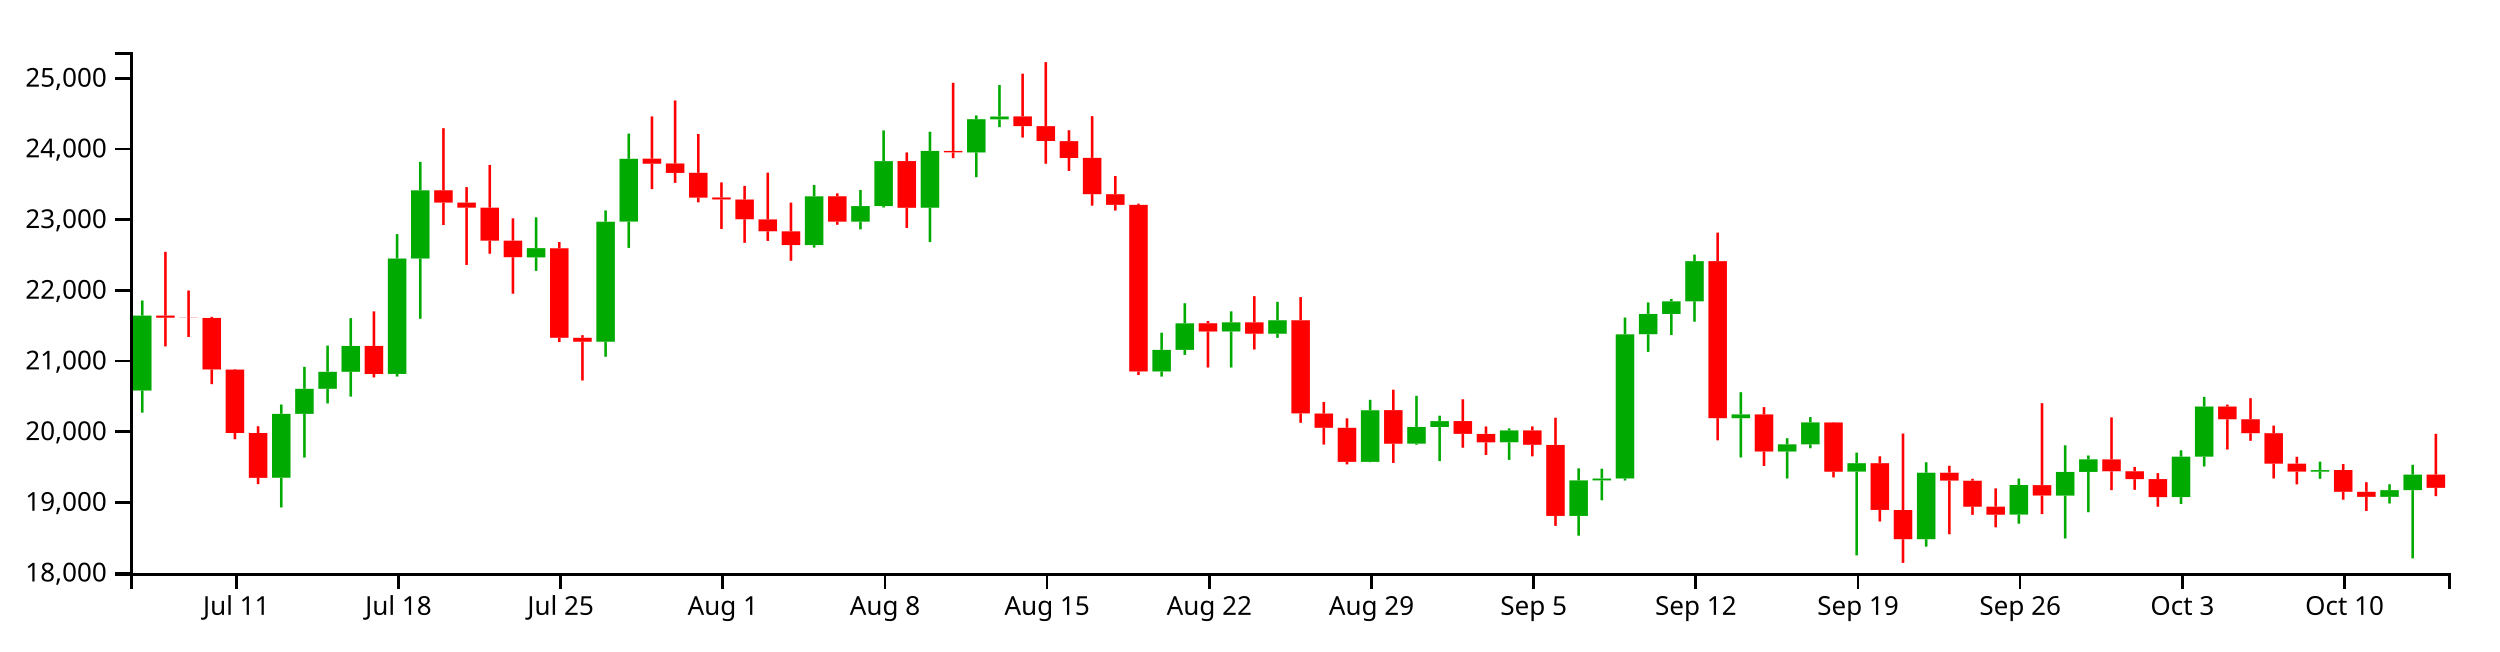
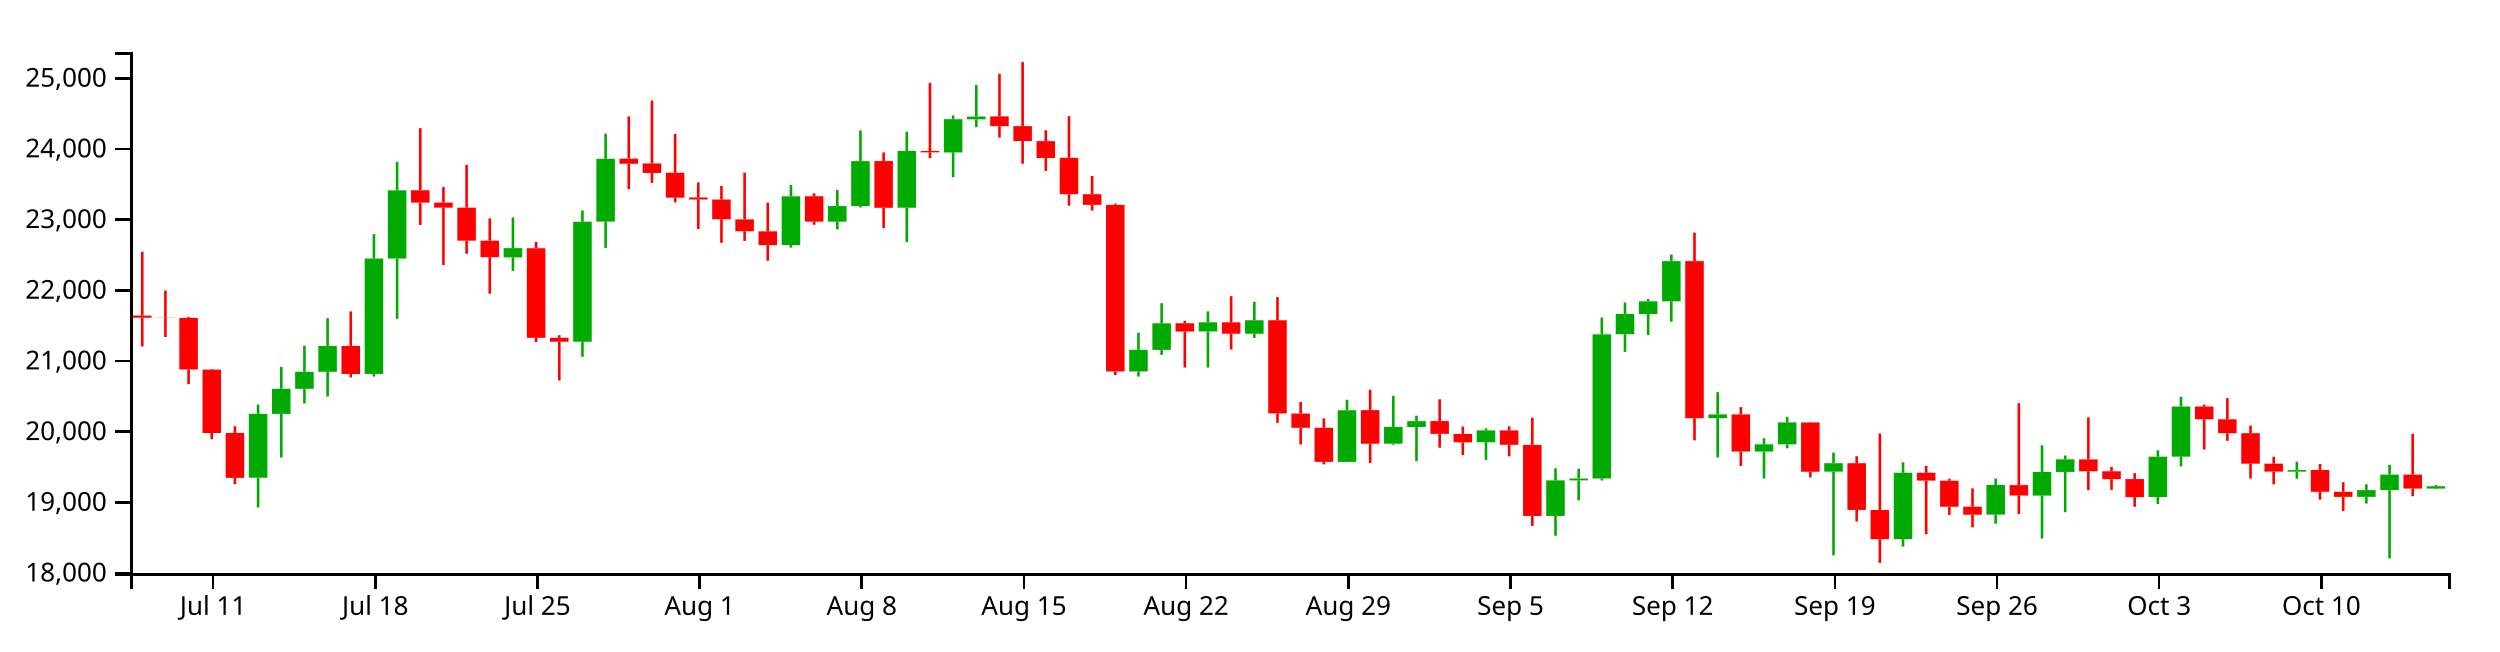
<svg xmlns="http://www.w3.org/2000/svg" version="1.1" width="960" height="250">
  <g transform="translate(50,20)">
    <style>.axis path,.axis line{fill:none;stroke:#000;shape-rendering:crispEdges;}path.candle{stroke:#000000;}path.candle.body{stroke-width:0;}path.candle.up{fill:#00AA00;stroke:#00AA00;}path.candle.down{fill:#FF0000;stroke:#FF0000;}</style>
    <g class="candlestick">
      <g class="data">
-         <path class="candle body up" d="M 1.068 129.968 l 7.117 0 L 8.185 101.185 l -7.117 0 L 1.068 129.968 M 54.446 163.44 l 7.117 0 L 61.563 138.915 l -7.117 0 L 54.446 163.44 M 63.343 138.915 l 7.117 0 L 70.46 129.308 l -7.117 0 L 63.343 138.915 M 72.239 129.308 l 7.117 0 L 79.356 122.761 l -7.117 0 L 72.239 129.308 M 81.136 122.761 l 7.117 0 L 88.253 112.839 l -7.117 0 L 81.136 122.761 M 98.928 123.588 l 7.117 0 L 106.046 79.266 l -7.117 0 L 98.928 123.588 M 107.825 79.266 l 7.117 0 L 114.942 53.1 l -7.117 0 L 107.825 79.266 M 152.307 78.831 l 7.117 0 L 159.424 75.273 l -7.117 0 L 152.307 78.831 M 178.996 111.236 l 7.117 0 L 186.114 65.156 l -7.117 0 L 178.996 111.236 M 187.893 65.105 l 7.117 0 L 195.01 40.986 l -7.117 0 L 187.893 65.105 M 259.064 74.113 l 7.117 0 L 266.182 55.385 l -7.117 0 L 259.064 74.113 M 276.857 65.108 l 7.117 0 L 283.974 59.132 l -7.117 0 L 276.857 65.108 M 285.754 59.132 l 7.117 0 L 292.871 41.88 l -7.117 0 L 285.754 59.132 M 303.547 59.758 l 7.117 0 L 310.664 37.971 l -7.117 0 L 303.547 59.758 M 321.339 38.539 l 7.117 0 L 328.457 25.767 l -7.117 0 L 321.339 38.539 M 330.236 25.821 l 7.117 0 L 337.353 24.744 l -7.117 0 L 330.236 25.821 M 392.511 122.643 l 7.117 0 L 399.628 114.347 l -7.117 0 L 392.511 122.643 M 401.407 114.347 l 7.117 0 L 408.525 104.154 l -7.117 0 L 401.407 114.347 M 419.2 107.271 l 7.117 0 L 426.317 103.787 l -7.117 0 L 419.2 107.271 M 436.993 108.159 l 7.117 0 L 444.11 102.975 l -7.117 0 L 436.993 108.159 M 472.579 157.351 l 7.117 0 L 479.696 137.535 l -7.117 0 L 472.579 157.351 M 490.372 150.365 l 7.117 0 L 497.489 143.932 l -7.117 0 L 490.372 150.365 M 499.268 143.975 l 7.117 0 L 506.385 141.722 l -7.117 0 L 499.268 143.975 M 525.958 149.837 l 7.117 0 L 533.075 145.282 l -7.117 0 L 525.958 149.837 M 552.647 178.115 l 7.117 0 L 559.764 164.483 l -7.117 0 L 552.647 178.115 M 561.543 164.483 l 7.117 0 L 568.661 163.752 l -7.117 0 L 561.543 164.483 M 570.44 163.732 l 7.117 0 L 577.557 108.374 l -7.117 0 L 570.44 163.732 M 579.336 108.333 l 7.117 0 L 586.453 100.551 l -7.117 0 L 579.336 108.333 M 588.233 100.582 l 7.117 0 L 595.35 95.706 l -7.117 0 L 588.233 100.582 M 597.129 95.706 l 7.117 0 L 604.246 80.266 l -7.117 0 L 597.129 95.706 M 614.922 140.578 l 7.117 0 L 622.039 139.137 l -7.117 0 L 614.922 140.578 M 632.715 153.381 l 7.117 0 L 639.832 150.629 l -7.117 0 L 632.715 153.381 M 641.611 150.629 l 7.117 0 L 648.729 142.206 l -7.117 0 L 641.611 150.629 M 659.404 161.101 l 7.117 0 L 666.521 157.856 l -7.117 0 L 659.404 161.101 M 686.094 187.051 l 7.117 0 L 693.211 161.531 l -7.117 0 L 686.094 187.051 M 721.679 177.612 l 7.117 0 L 728.796 166.248 l -7.117 0 L 721.679 177.612 M 739.472 170.312 l 7.117 0 L 746.589 161.227 l -7.117 0 L 739.472 170.312 M 748.369 161.227 l 7.117 0 L 755.486 156.377 l -7.117 0 L 748.369 161.227 M 783.954 170.864 l 7.117 0 L 791.072 155.357 l -7.117 0 L 783.954 170.864 M 792.851 155.357 l 7.117 0 L 799.968 136.121 l -7.117 0 L 792.851 155.357 M 837.333 161.126 l 7.117 0 L 844.45 160.516 l -7.117 0 L 837.333 161.126 M 864.022 170.803 l 7.117 0 L 871.14 168.21 l -7.117 0 L 864.022 170.803 M 872.919 168.222 l 7.117 0 L 880.036 162.25 l -7.117 0 L 872.919 168.222" />
-         <path class="candle body down" d="M 9.964 101.185 l 7.117 0 L 17.081 102.006 l -7.117 0 L 9.964 101.185 M 18.86 102.006 l 7.117 0 L 25.978 102.085 l -7.117 0 L 18.86 102.006 M 27.757 102.076 l 7.117 0 L 34.874 121.881 l -7.117 0 L 27.757 102.076 M 36.653 121.918 l 7.117 0 L 43.77 146.278 l -7.117 0 L 36.653 121.918 M 45.55 146.278 l 7.117 0 L 52.667 163.509 l -7.117 0 L 45.55 146.278 M 90.032 112.839 l 7.117 0 L 97.149 123.627 l -7.117 0 L 90.032 112.839 M 116.721 53.05 l 7.117 0 L 123.838 57.804 l -7.117 0 L 116.721 53.05 M 125.618 57.804 l 7.117 0 L 132.735 59.734 l -7.117 0 L 125.618 57.804 M 134.514 59.734 l 7.117 0 L 141.631 72.419 l -7.117 0 L 134.514 59.734 M 143.411 72.419 l 7.117 0 L 150.528 78.764 l -7.117 0 L 143.411 72.419 M 161.204 75.342 l 7.117 0 L 168.321 109.71 l -7.117 0 L 161.204 75.342 M 170.1 109.71 l 7.117 0 L 177.217 111.236 l -7.117 0 L 170.1 109.71 M 196.789 40.924 l 7.117 0 L 203.906 42.864 l -7.117 0 L 196.789 40.924 M 205.686 42.768 l 7.117 0 L 212.803 46.399 l -7.117 0 L 205.686 42.768 M 214.582 46.368 l 7.117 0 L 221.699 55.904 l -7.117 0 L 214.582 46.368 M 223.479 55.821 l 7.117 0 L 230.596 56.591 l -7.117 0 L 223.479 55.821 M 232.375 56.621 l 7.117 0 L 239.492 64.196 l -7.117 0 L 232.375 56.621 M 241.271 64.247 l 7.117 0 L 248.389 68.795 l -7.117 0 L 241.271 64.247 M 250.168 68.834 l 7.117 0 L 257.285 74.098 l -7.117 0 L 250.168 68.834 M 267.961 55.354 l 7.117 0 L 275.078 65.108 l -7.117 0 L 267.961 55.354 M 294.65 41.854 l 7.117 0 L 301.767 59.795 l -7.117 0 L 294.65 41.854 M 312.443 37.971 l 7.117 0 L 319.56 38.504 l -7.117 0 L 312.443 37.971 M 339.132 24.698 l 7.117 0 L 346.25 28.439 l -7.117 0 L 339.132 24.698 M 348.029 28.438 l 7.117 0 L 355.146 34.15 l -7.117 0 L 348.029 28.438 M 356.925 34.198 l 7.117 0 L 364.042 40.666 l -7.117 0 L 356.925 34.198 M 365.822 40.628 l 7.117 0 L 372.939 54.565 l -7.117 0 L 365.822 40.628 M 374.718 54.565 l 7.117 0 L 381.835 58.676 l -7.117 0 L 374.718 54.565 M 383.615 58.669 l 7.117 0 L 390.732 122.643 l -7.117 0 L 383.615 58.669 M 410.304 104.124 l 7.117 0 L 417.421 107.296 l -7.117 0 L 410.304 104.124 M 428.097 103.787 l 7.117 0 L 435.214 108.158 l -7.117 0 L 428.097 103.787 M 445.89 102.975 l 7.117 0 L 453.007 138.747 l -7.117 0 L 445.89 102.975 M 454.786 138.799 l 7.117 0 L 461.903 144.269 l -7.117 0 L 454.786 138.799 M 463.683 144.269 l 7.117 0 L 470.8 157.351 l -7.117 0 L 463.683 144.269 M 481.475 137.495 l 7.117 0 L 488.593 150.402 l -7.117 0 L 481.475 137.495 M 508.165 141.69 l 7.117 0 L 515.282 146.596 l -7.117 0 L 508.165 141.69 M 517.061 146.62 l 7.117 0 L 524.178 149.852 l -7.117 0 L 517.061 146.62 M 534.854 145.282 l 7.117 0 L 541.971 150.804 l -7.117 0 L 534.854 145.282 M 543.75 150.845 l 7.117 0 L 550.868 178.115 l -7.117 0 L 543.75 150.845 M 606.026 80.274 l 7.117 0 L 613.143 140.579 l -7.117 0 L 606.026 80.274 M 623.818 139.124 l 7.117 0 L 630.936 153.381 l -7.117 0 L 623.818 139.124 M 650.508 142.233 l 7.117 0 L 657.625 161.136 l -7.117 0 L 650.508 142.233 M 668.301 157.856 l 7.117 0 L 675.418 175.824 l -7.117 0 L 668.301 157.856 M 677.197 175.843 l 7.117 0 L 684.314 187.051 l -7.117 0 L 677.197 175.843 M 694.99 161.531 l 7.117 0 L 702.107 164.563 l -7.117 0 L 694.99 161.531 M 703.886 164.599 l 7.117 0 L 711.004 174.589 l -7.117 0 L 703.886 164.599 M 712.783 174.549 l 7.117 0 L 719.9 177.66 l -7.117 0 L 712.783 174.549 M 730.576 166.279 l 7.117 0 L 737.693 170.284 l -7.117 0 L 730.576 166.279 M 757.265 156.403 l 7.117 0 L 764.382 160.961 l -7.117 0 L 757.265 156.403 M 766.162 160.961 l 7.117 0 L 773.279 163.992 l -7.117 0 L 766.162 160.961 M 775.058 163.957 l 7.117 0 L 782.175 170.89 l -7.117 0 L 775.058 163.957 M 801.747 136.121 l 7.117 0 L 808.864 140.994 l -7.117 0 L 801.747 136.121 M 810.644 140.994 l 7.117 0 L 817.761 146.357 l -7.117 0 L 810.644 140.994 M 819.54 146.357 l 7.117 0 L 826.657 158.044 l -7.117 0 L 819.54 146.357 M 828.437 158.044 l 7.117 0 L 835.554 161.087 l -7.117 0 L 828.437 158.044 M 846.23 160.49 l 7.117 0 L 853.347 168.852 l -7.117 0 L 846.23 160.49 M 855.126 168.852 l 7.117 0 L 862.243 170.803 l -7.117 0 L 855.126 168.852 M 881.815 162.238 l 7.117 0 L 888.932 167.34 l -7.117 0 L 881.815 162.238" />
+         <path class="candle body up" d="M 45.55 163.44 l 7.117 0 L 52.667 138.915 l -7.117 0 L 45.55 163.44 M 54.446 138.915 l 7.117 0 L 61.563 129.308 l -7.117 0 L 54.446 138.915 M 63.343 129.308 l 7.117 0 L 70.46 122.761 l -7.117 0 L 63.343 129.308 M 72.239 122.761 l 7.117 0 L 79.356 112.839 l -7.117 0 L 72.239 122.761 M 90.032 123.588 l 7.117 0 L 97.149 79.266 l -7.117 0 L 90.032 123.588 M 98.928 79.266 l 7.117 0 L 106.046 53.1 l -7.117 0 L 98.928 79.266 M 143.411 78.831 l 7.117 0 L 150.528 75.273 l -7.117 0 L 143.411 78.831 M 170.1 111.236 l 7.117 0 L 177.217 65.156 l -7.117 0 L 170.1 111.236 M 178.996 65.105 l 7.117 0 L 186.114 40.986 l -7.117 0 L 178.996 65.105 M 250.168 74.113 l 7.117 0 L 257.285 55.385 l -7.117 0 L 250.168 74.113 M 267.961 65.108 l 7.117 0 L 275.078 59.132 l -7.117 0 L 267.961 65.108 M 276.857 59.132 l 7.117 0 L 283.974 41.88 l -7.117 0 L 276.857 59.132 M 294.65 59.758 l 7.117 0 L 301.767 37.971 l -7.117 0 L 294.65 59.758 M 312.443 38.539 l 7.117 0 L 319.56 25.767 l -7.117 0 L 312.443 38.539 M 321.339 25.821 l 7.117 0 L 328.457 24.744 l -7.117 0 L 321.339 25.821 M 383.615 122.643 l 7.117 0 L 390.732 114.347 l -7.117 0 L 383.615 122.643 M 392.511 114.347 l 7.117 0 L 399.628 104.154 l -7.117 0 L 392.511 114.347 M 410.304 107.271 l 7.117 0 L 417.421 103.787 l -7.117 0 L 410.304 107.271 M 428.097 108.159 l 7.117 0 L 435.214 102.975 l -7.117 0 L 428.097 108.159 M 463.683 157.351 l 7.117 0 L 470.8 137.535 l -7.117 0 L 463.683 157.351 M 481.475 150.365 l 7.117 0 L 488.593 143.932 l -7.117 0 L 481.475 150.365 M 490.372 143.975 l 7.117 0 L 497.489 141.722 l -7.117 0 L 490.372 143.975 M 517.061 149.837 l 7.117 0 L 524.178 145.282 l -7.117 0 L 517.061 149.837 M 543.75 178.115 l 7.117 0 L 550.868 164.483 l -7.117 0 L 543.75 178.115 M 552.647 164.483 l 7.117 0 L 559.764 163.752 l -7.117 0 L 552.647 164.483 M 561.543 163.732 l 7.117 0 L 568.661 108.374 l -7.117 0 L 561.543 163.732 M 570.44 108.333 l 7.117 0 L 577.557 100.551 l -7.117 0 L 570.44 108.333 M 579.336 100.582 l 7.117 0 L 586.453 95.706 l -7.117 0 L 579.336 100.582 M 588.233 95.706 l 7.117 0 L 595.35 80.266 l -7.117 0 L 588.233 95.706 M 606.026 140.578 l 7.117 0 L 613.143 139.137 l -7.117 0 L 606.026 140.578 M 623.818 153.381 l 7.117 0 L 630.936 150.629 l -7.117 0 L 623.818 153.381 M 632.715 150.629 l 7.117 0 L 639.832 142.206 l -7.117 0 L 632.715 150.629 M 650.508 161.101 l 7.117 0 L 657.625 157.856 l -7.117 0 L 650.508 161.101 M 677.197 187.051 l 7.117 0 L 684.314 161.531 l -7.117 0 L 677.197 187.051 M 712.783 177.612 l 7.117 0 L 719.9 166.248 l -7.117 0 L 712.783 177.612 M 730.576 170.312 l 7.117 0 L 737.693 161.227 l -7.117 0 L 730.576 170.312 M 739.472 161.227 l 7.117 0 L 746.589 156.377 l -7.117 0 L 739.472 161.227 M 775.058 170.864 l 7.117 0 L 782.175 155.357 l -7.117 0 L 775.058 170.864 M 783.954 155.357 l 7.117 0 L 791.072 136.121 l -7.117 0 L 783.954 155.357 M 828.437 161.126 l 7.117 0 L 835.554 160.516 l -7.117 0 L 828.437 161.126 M 855.126 170.803 l 7.117 0 L 862.243 168.21 l -7.117 0 L 855.126 170.803 M 864.022 168.222 l 7.117 0 L 871.14 162.25 l -7.117 0 L 864.022 168.222 M 881.815 167.629 l 7.117 0 L 888.932 166.726 l -7.117 0 L 881.815 167.629" />
+         <path class="candle body down" d="M 1.068 101.185 l 7.117 0 L 8.185 102.006 l -7.117 0 L 1.068 101.185 M 9.964 102.006 l 7.117 0 L 17.081 102.085 l -7.117 0 L 9.964 102.006 M 18.86 102.076 l 7.117 0 L 25.978 121.881 l -7.117 0 L 18.86 102.076 M 27.757 121.918 l 7.117 0 L 34.874 146.278 l -7.117 0 L 27.757 121.918 M 36.653 146.278 l 7.117 0 L 43.77 163.509 l -7.117 0 L 36.653 146.278 M 81.136 112.839 l 7.117 0 L 88.253 123.627 l -7.117 0 L 81.136 112.839 M 107.825 53.05 l 7.117 0 L 114.942 57.804 l -7.117 0 L 107.825 53.05 M 116.721 57.804 l 7.117 0 L 123.838 59.734 l -7.117 0 L 116.721 57.804 M 125.618 59.734 l 7.117 0 L 132.735 72.419 l -7.117 0 L 125.618 59.734 M 134.514 72.419 l 7.117 0 L 141.631 78.764 l -7.117 0 L 134.514 72.419 M 152.307 75.342 l 7.117 0 L 159.424 109.71 l -7.117 0 L 152.307 75.342 M 161.204 109.71 l 7.117 0 L 168.321 111.236 l -7.117 0 L 161.204 109.71 M 187.893 40.924 l 7.117 0 L 195.01 42.864 l -7.117 0 L 187.893 40.924 M 196.789 42.768 l 7.117 0 L 203.906 46.399 l -7.117 0 L 196.789 42.768 M 205.686 46.368 l 7.117 0 L 212.803 55.904 l -7.117 0 L 205.686 46.368 M 214.582 55.821 l 7.117 0 L 221.699 56.591 l -7.117 0 L 214.582 55.821 M 223.479 56.621 l 7.117 0 L 230.596 64.196 l -7.117 0 L 223.479 56.621 M 232.375 64.247 l 7.117 0 L 239.492 68.795 l -7.117 0 L 232.375 64.247 M 241.271 68.834 l 7.117 0 L 248.389 74.098 l -7.117 0 L 241.271 68.834 M 259.064 55.354 l 7.117 0 L 266.182 65.108 l -7.117 0 L 259.064 55.354 M 285.754 41.854 l 7.117 0 L 292.871 59.795 l -7.117 0 L 285.754 41.854 M 303.547 37.971 l 7.117 0 L 310.664 38.504 l -7.117 0 L 303.547 37.971 M 330.236 24.698 l 7.117 0 L 337.353 28.439 l -7.117 0 L 330.236 24.698 M 339.132 28.438 l 7.117 0 L 346.25 34.15 l -7.117 0 L 339.132 28.438 M 348.029 34.198 l 7.117 0 L 355.146 40.666 l -7.117 0 L 348.029 34.198 M 356.925 40.628 l 7.117 0 L 364.042 54.565 l -7.117 0 L 356.925 40.628 M 365.822 54.565 l 7.117 0 L 372.939 58.676 l -7.117 0 L 365.822 54.565 M 374.718 58.669 l 7.117 0 L 381.835 122.643 l -7.117 0 L 374.718 58.669 M 401.407 104.124 l 7.117 0 L 408.525 107.296 l -7.117 0 L 401.407 104.124 M 419.2 103.787 l 7.117 0 L 426.317 108.158 l -7.117 0 L 419.2 103.787 M 436.993 102.975 l 7.117 0 L 444.11 138.747 l -7.117 0 L 436.993 102.975 M 445.89 138.799 l 7.117 0 L 453.007 144.269 l -7.117 0 L 445.89 138.799 M 454.786 144.269 l 7.117 0 L 461.903 157.351 l -7.117 0 L 454.786 144.269 M 472.579 137.495 l 7.117 0 L 479.696 150.402 l -7.117 0 L 472.579 137.495 M 499.268 141.69 l 7.117 0 L 506.385 146.596 l -7.117 0 L 499.268 141.69 M 508.165 146.62 l 7.117 0 L 515.282 149.852 l -7.117 0 L 508.165 146.62 M 525.958 145.282 l 7.117 0 L 533.075 150.804 l -7.117 0 L 525.958 145.282 M 534.854 150.845 l 7.117 0 L 541.971 178.115 l -7.117 0 L 534.854 150.845 M 597.129 80.274 l 7.117 0 L 604.246 140.579 l -7.117 0 L 597.129 80.274 M 614.922 139.124 l 7.117 0 L 622.039 153.381 l -7.117 0 L 614.922 139.124 M 641.611 142.233 l 7.117 0 L 648.729 161.136 l -7.117 0 L 641.611 142.233 M 659.404 157.856 l 7.117 0 L 666.521 175.824 l -7.117 0 L 659.404 157.856 M 668.301 175.843 l 7.117 0 L 675.418 187.051 l -7.117 0 L 668.301 175.843 M 686.094 161.531 l 7.117 0 L 693.211 164.563 l -7.117 0 L 686.094 161.531 M 694.99 164.599 l 7.117 0 L 702.107 174.589 l -7.117 0 L 694.99 164.599 M 703.886 174.549 l 7.117 0 L 711.004 177.66 l -7.117 0 L 703.886 174.549 M 721.679 166.279 l 7.117 0 L 728.796 170.284 l -7.117 0 L 721.679 166.279 M 748.369 156.403 l 7.117 0 L 755.486 160.961 l -7.117 0 L 748.369 156.403 M 757.265 160.961 l 7.117 0 L 764.382 163.992 l -7.117 0 L 757.265 160.961 M 766.162 163.957 l 7.117 0 L 773.279 170.89 l -7.117 0 L 766.162 163.957 M 792.851 136.121 l 7.117 0 L 799.968 140.994 l -7.117 0 L 792.851 136.121 M 801.747 140.994 l 7.117 0 L 808.864 146.357 l -7.117 0 L 801.747 140.994 M 810.644 146.357 l 7.117 0 L 817.761 158.044 l -7.117 0 L 810.644 146.357 M 819.54 158.044 l 7.117 0 L 826.657 161.087 l -7.117 0 L 819.54 158.044 M 837.333 160.49 l 7.117 0 L 844.45 168.852 l -7.117 0 L 837.333 160.49 M 846.23 168.852 l 7.117 0 L 853.347 170.803 l -7.117 0 L 846.23 168.852 M 872.919 162.238 l 7.117 0 L 880.036 167.629 l -7.117 0 L 872.919 162.238" />
        <path class="candle body equal" />
-         <path class="candle wick up" d="M 4.626 95.401 L 4.626 101.185 M 4.626 129.968 L 4.626 138.459 M 58.005 135.339 L 58.005 138.915 M 58.005 163.44 L 58.005 174.849 M 66.901 120.862 L 66.901 129.308 M 66.901 138.915 L 66.901 155.71 M 75.798 112.72 L 75.798 122.761 M 75.798 129.308 L 75.798 134.914 M 84.694 102.163 L 84.694 112.839 M 84.694 122.761 L 84.694 132.3 M 102.487 69.9 L 102.487 79.266 M 102.487 123.588 L 102.487 124.596 M 111.383 42.152 L 111.383 53.1 M 111.383 79.266 L 111.383 102.419 M 155.866 63.468 L 155.866 75.273 M 155.866 78.831 L 155.866 84.027 M 182.555 60.808 L 182.555 65.156 M 182.555 111.236 L 182.555 116.994 M 191.451 31.303 L 191.451 40.986 M 191.451 65.105 L 191.451 75.207 M 262.623 51.031 L 262.623 55.385 M 262.623 74.113 L 262.623 75.076 M 280.416 52.954 L 280.416 59.132 M 280.416 65.108 L 280.416 68.082 M 289.312 30.074 L 289.312 41.88 M 289.312 59.132 L 289.312 59.678 M 307.105 30.589 L 307.105 37.971 M 307.105 59.758 L 307.105 72.966 M 324.898 24.333 L 324.898 25.767 M 324.898 38.539 L 324.898 48.041 M 333.794 12.622 L 333.794 24.744 M 333.794 25.821 L 333.794 28.819 M 396.07 107.757 L 396.07 114.347 M 396.07 122.643 L 396.07 124.611 M 404.966 96.435 L 404.966 104.154 M 404.966 114.347 L 404.966 116.272 M 422.759 99.56 L 422.759 103.787 M 422.759 107.271 L 422.759 121.13 M 440.552 95.895 L 440.552 102.975 M 440.552 108.159 L 440.552 109.73 M 476.138 133.521 L 476.138 137.535 M 476.138 157.351 L 476.138 157.482 M 493.93 131.99 L 493.93 143.932 M 493.93 150.365 L 493.93 150.774 M 502.827 139.634 L 502.827 141.722 M 502.827 143.975 L 502.827 157.079 M 529.516 144.497 L 529.516 145.282 M 529.516 149.837 L 529.516 156.605 M 556.206 159.836 L 556.206 164.483 M 556.206 178.115 L 556.206 185.71 M 565.102 159.994 L 565.102 163.752 M 565.102 164.483 L 565.102 172.106 M 573.998 101.939 L 573.998 108.374 M 573.998 163.732 L 573.998 164.513 M 582.895 96.142 L 582.895 100.551 M 582.895 108.333 L 582.895 115.132 M 591.791 94.806 L 591.791 95.706 M 591.791 100.582 L 591.791 108.649 M 600.688 77.762 L 600.688 80.266 M 600.688 95.706 L 600.688 103.532 M 618.481 130.593 L 618.481 139.137 M 618.481 140.578 L 618.481 155.668 M 636.273 148.275 L 636.273 150.629 M 636.273 153.381 L 636.273 163.746 M 645.17 140.16 L 645.17 142.206 M 645.17 150.629 L 645.17 152.127 M 662.963 153.807 L 662.963 157.856 M 662.963 161.101 L 662.963 193.261 M 689.652 157.499 L 689.652 161.531 M 689.652 187.051 L 689.652 189.9 M 725.238 163.774 L 725.238 166.248 M 725.238 177.612 L 725.238 181.097 M 743.031 150.99 L 743.031 161.227 M 743.031 170.312 L 743.031 186.782 M 751.927 154.911 L 751.927 156.377 M 751.927 161.227 L 751.927 176.692 M 787.513 152.914 L 787.513 155.357 M 787.513 170.864 L 787.513 173.526 M 796.409 132.398 L 796.409 136.121 M 796.409 155.357 L 796.409 159.116 M 840.892 157.286 L 840.892 160.516 M 840.892 161.126 L 840.892 163.854 M 867.581 165.963 L 867.581 168.21 M 867.581 170.803 L 867.581 173.358 M 876.477 158.486 L 876.477 162.25 M 876.477 168.222 L 876.477 194.416" style="stroke-width: 1px;" />
-         <path class="candle wick down" d="M 13.523 76.693 L 13.523 101.185 M 13.523 102.006 L 13.523 113.011 M 22.419 91.549 L 22.419 102.006 M 22.419 102.085 L 22.419 109.405 M 31.315 101.656 L 31.315 102.076 M 31.315 121.881 L 31.315 127.512 M 40.212 121.718 L 40.212 121.918 M 40.212 146.278 L 40.212 148.676 M 49.108 143.677 L 49.108 146.278 M 49.108 163.509 L 49.108 165.918 M 93.591 99.569 L 93.591 112.839 M 93.591 123.627 L 93.591 124.933 M 120.28 29.212 L 120.28 53.05 M 120.28 57.804 L 120.28 66.411 M 129.176 51.847 L 129.176 57.804 M 129.176 59.734 L 129.176 81.739 M 138.073 43.333 L 138.073 59.734 M 138.073 72.419 L 138.073 77.436 M 146.969 63.844 L 146.969 72.419 M 146.969 78.764 L 146.969 92.782 M 164.762 72.93 L 164.762 75.342 M 164.762 109.71 L 164.762 111.363 M 173.659 108.708 L 173.659 109.71 M 173.659 111.236 L 173.659 126.114 M 200.348 24.709 L 200.348 40.924 M 200.348 42.864 L 200.348 52.628 M 209.244 18.593 L 209.244 42.768 M 209.244 46.399 L 209.244 50.233 M 218.141 31.436 L 218.141 46.368 M 218.141 55.904 L 218.141 57.695 M 227.037 50.031 L 227.037 55.821 M 227.037 56.591 L 227.037 67.936 M 235.934 51.383 L 235.934 56.621 M 235.934 64.196 L 235.934 73.246 M 244.83 46.286 L 244.83 64.247 M 244.83 68.795 L 244.83 72.517 M 253.727 57.804 L 253.727 68.834 M 253.727 74.098 L 253.727 80.15 M 271.519 54.247 L 271.519 55.354 M 271.519 65.108 L 271.519 66.321 M 298.209 38.535 L 298.209 41.854 M 298.209 59.795 L 298.209 67.529 M 316.002 11.793 L 316.002 37.971 M 316.002 38.504 L 316.002 40.737 M 342.691 8.291 L 342.691 24.698 M 342.691 28.439 L 342.691 32.815 M 351.587 3.846 L 351.587 28.438 M 351.587 34.15 L 351.587 42.879 M 360.484 30.006 L 360.484 34.198 M 360.484 40.666 L 360.484 45.647 M 369.38 24.599 L 369.38 40.628 M 369.38 54.565 L 369.38 58.969 M 378.277 47.58 L 378.277 54.565 M 378.277 58.676 L 378.277 60.851 M 387.173 58.201 L 387.173 58.669 M 387.173 122.643 L 387.173 124.023 M 413.862 103.255 L 413.862 104.124 M 413.862 107.296 L 413.862 121.129 M 431.655 93.721 L 431.655 103.787 M 431.655 108.158 L 431.655 114.213 M 449.448 94.08 L 449.448 102.975 M 449.448 138.747 L 449.448 142.361 M 458.345 134.354 L 458.345 138.799 M 458.345 144.269 L 458.345 150.718 M 467.241 140.644 L 467.241 144.269 M 467.241 157.351 L 467.241 158.318 M 485.034 129.65 L 485.034 137.495 M 485.034 150.402 L 485.034 157.775 M 511.723 133.313 L 511.723 141.69 M 511.723 146.596 L 511.723 151.932 M 520.62 143.772 L 520.62 146.62 M 520.62 149.852 L 520.62 154.716 M 538.413 143.735 L 538.413 145.282 M 538.413 150.804 L 538.413 155.228 M 547.309 140.404 L 547.309 150.845 M 547.309 178.115 L 547.309 181.944 M 609.584 69.32 L 609.584 80.274 M 609.584 140.579 L 609.584 149.09 M 627.377 136.327 L 627.377 139.124 M 627.377 153.381 L 627.377 158.942 M 654.066 142.107 L 654.066 142.233 M 654.066 161.136 L 654.066 163.322 M 671.859 155.207 L 671.859 157.856 M 671.859 175.824 L 671.859 180.252 M 680.756 146.484 L 680.756 175.843 M 680.756 187.051 L 680.756 196.154 M 698.549 158.861 L 698.549 161.531 M 698.549 164.563 L 698.549 185.15 M 707.445 163.851 L 707.445 164.599 M 707.445 174.589 L 707.445 177.715 M 716.341 167.54 L 716.341 174.549 M 716.341 177.66 L 716.341 182.496 M 734.134 134.817 L 734.134 166.279 M 734.134 170.284 L 734.134 177.417 M 760.824 140.269 L 760.824 156.403 M 760.824 160.961 L 760.824 168.215 M 769.72 159.295 L 769.72 160.961 M 769.72 163.992 L 769.72 168.105 M 778.617 161.686 L 778.617 163.957 M 778.617 170.89 L 778.617 174.593 M 805.306 135.367 L 805.306 136.121 M 805.306 140.994 L 805.306 152.618 M 814.202 132.897 L 814.202 140.994 M 814.202 146.357 L 814.202 149.28 M 823.099 143.422 L 823.099 146.357 M 823.099 158.044 L 823.099 163.746 M 831.995 155.403 L 831.995 158.044 M 831.995 161.087 L 831.995 165.995 M 849.788 158.182 L 849.788 160.49 M 849.788 168.852 L 849.788 171.882 M 858.685 165.155 L 858.685 168.852 M 858.685 170.803 L 858.685 176.231 M 885.374 146.596 L 885.374 162.238 M 885.374 167.34 L 885.374 170.522" style="stroke-width: 1px;" />
+         <path class="candle wick up" d="M 49.108 135.339 L 49.108 138.915 M 49.108 163.44 L 49.108 174.849 M 58.005 120.862 L 58.005 129.308 M 58.005 138.915 L 58.005 155.71 M 66.901 112.72 L 66.901 122.761 M 66.901 129.308 L 66.901 134.914 M 75.798 102.163 L 75.798 112.839 M 75.798 122.761 L 75.798 132.3 M 93.591 69.9 L 93.591 79.266 M 93.591 123.588 L 93.591 124.596 M 102.487 42.152 L 102.487 53.1 M 102.487 79.266 L 102.487 102.419 M 146.969 63.468 L 146.969 75.273 M 146.969 78.831 L 146.969 84.027 M 173.659 60.808 L 173.659 65.156 M 173.659 111.236 L 173.659 116.994 M 182.555 31.303 L 182.555 40.986 M 182.555 65.105 L 182.555 75.207 M 253.727 51.031 L 253.727 55.385 M 253.727 74.113 L 253.727 75.076 M 271.519 52.954 L 271.519 59.132 M 271.519 65.108 L 271.519 68.082 M 280.416 30.074 L 280.416 41.88 M 280.416 59.132 L 280.416 59.678 M 298.209 30.589 L 298.209 37.971 M 298.209 59.758 L 298.209 72.966 M 316.002 24.333 L 316.002 25.767 M 316.002 38.539 L 316.002 48.041 M 324.898 12.622 L 324.898 24.744 M 324.898 25.821 L 324.898 28.819 M 387.173 107.757 L 387.173 114.347 M 387.173 122.643 L 387.173 124.611 M 396.07 96.435 L 396.07 104.154 M 396.07 114.347 L 396.07 116.272 M 413.862 99.56 L 413.862 103.787 M 413.862 107.271 L 413.862 121.13 M 431.655 95.895 L 431.655 102.975 M 431.655 108.159 L 431.655 109.73 M 467.241 133.521 L 467.241 137.535 M 467.241 157.351 L 467.241 157.482 M 485.034 131.99 L 485.034 143.932 M 485.034 150.365 L 485.034 150.774 M 493.93 139.634 L 493.93 141.722 M 493.93 143.975 L 493.93 157.079 M 520.62 144.497 L 520.62 145.282 M 520.62 149.837 L 520.62 156.605 M 547.309 159.836 L 547.309 164.483 M 547.309 178.115 L 547.309 185.71 M 556.206 159.994 L 556.206 163.752 M 556.206 164.483 L 556.206 172.106 M 565.102 101.939 L 565.102 108.374 M 565.102 163.732 L 565.102 164.513 M 573.998 96.142 L 573.998 100.551 M 573.998 108.333 L 573.998 115.132 M 582.895 94.806 L 582.895 95.706 M 582.895 100.582 L 582.895 108.649 M 591.791 77.762 L 591.791 80.266 M 591.791 95.706 L 591.791 103.532 M 609.584 130.593 L 609.584 139.137 M 609.584 140.578 L 609.584 155.668 M 627.377 148.275 L 627.377 150.629 M 627.377 153.381 L 627.377 163.746 M 636.273 140.16 L 636.273 142.206 M 636.273 150.629 L 636.273 152.127 M 654.066 153.807 L 654.066 157.856 M 654.066 161.101 L 654.066 193.261 M 680.756 157.499 L 680.756 161.531 M 680.756 187.051 L 680.756 189.9 M 716.341 163.774 L 716.341 166.248 M 716.341 177.612 L 716.341 181.097 M 734.134 150.99 L 734.134 161.227 M 734.134 170.312 L 734.134 186.782 M 743.031 154.911 L 743.031 156.377 M 743.031 161.227 L 743.031 176.692 M 778.617 152.914 L 778.617 155.357 M 778.617 170.864 L 778.617 173.526 M 787.513 132.398 L 787.513 136.121 M 787.513 155.357 L 787.513 159.116 M 831.995 157.286 L 831.995 160.516 M 831.995 161.126 L 831.995 163.854 M 858.685 165.963 L 858.685 168.21 M 858.685 170.803 L 858.685 173.358 M 867.581 158.486 L 867.581 162.25 M 867.581 168.222 L 867.581 194.416 M 885.374 166.252 L 885.374 166.726 M 885.374 167.629 L 885.374 167.767" style="stroke-width: 1px;" />
+         <path class="candle wick down" d="M 4.626 76.693 L 4.626 101.185 M 4.626 102.006 L 4.626 113.011 M 13.523 91.549 L 13.523 102.006 M 13.523 102.085 L 13.523 109.405 M 22.419 101.656 L 22.419 102.076 M 22.419 121.881 L 22.419 127.512 M 31.315 121.718 L 31.315 121.918 M 31.315 146.278 L 31.315 148.676 M 40.212 143.677 L 40.212 146.278 M 40.212 163.509 L 40.212 165.918 M 84.694 99.569 L 84.694 112.839 M 84.694 123.627 L 84.694 124.933 M 111.383 29.212 L 111.383 53.05 M 111.383 57.804 L 111.383 66.411 M 120.28 51.847 L 120.28 57.804 M 120.28 59.734 L 120.28 81.739 M 129.176 43.333 L 129.176 59.734 M 129.176 72.419 L 129.176 77.436 M 138.073 63.844 L 138.073 72.419 M 138.073 78.764 L 138.073 92.782 M 155.866 72.93 L 155.866 75.342 M 155.866 109.71 L 155.866 111.363 M 164.762 108.708 L 164.762 109.71 M 164.762 111.236 L 164.762 126.114 M 191.451 24.709 L 191.451 40.924 M 191.451 42.864 L 191.451 52.628 M 200.348 18.593 L 200.348 42.768 M 200.348 46.399 L 200.348 50.233 M 209.244 31.436 L 209.244 46.368 M 209.244 55.904 L 209.244 57.695 M 218.141 50.031 L 218.141 55.821 M 218.141 56.591 L 218.141 67.936 M 227.037 51.383 L 227.037 56.621 M 227.037 64.196 L 227.037 73.246 M 235.934 46.286 L 235.934 64.247 M 235.934 68.795 L 235.934 72.517 M 244.83 57.804 L 244.83 68.834 M 244.83 74.098 L 244.83 80.15 M 262.623 54.247 L 262.623 55.354 M 262.623 65.108 L 262.623 66.321 M 289.312 38.535 L 289.312 41.854 M 289.312 59.795 L 289.312 67.529 M 307.105 11.793 L 307.105 37.971 M 307.105 38.504 L 307.105 40.737 M 333.794 8.291 L 333.794 24.698 M 333.794 28.439 L 333.794 32.815 M 342.691 3.846 L 342.691 28.438 M 342.691 34.15 L 342.691 42.879 M 351.587 30.006 L 351.587 34.198 M 351.587 40.666 L 351.587 45.647 M 360.484 24.599 L 360.484 40.628 M 360.484 54.565 L 360.484 58.969 M 369.38 47.58 L 369.38 54.565 M 369.38 58.676 L 369.38 60.851 M 378.277 58.201 L 378.277 58.669 M 378.277 122.643 L 378.277 124.023 M 404.966 103.255 L 404.966 104.124 M 404.966 107.296 L 404.966 121.129 M 422.759 93.721 L 422.759 103.787 M 422.759 108.158 L 422.759 114.213 M 440.552 94.08 L 440.552 102.975 M 440.552 138.747 L 440.552 142.361 M 449.448 134.354 L 449.448 138.799 M 449.448 144.269 L 449.448 150.718 M 458.345 140.644 L 458.345 144.269 M 458.345 157.351 L 458.345 158.318 M 476.138 129.65 L 476.138 137.495 M 476.138 150.402 L 476.138 157.775 M 502.827 133.313 L 502.827 141.69 M 502.827 146.596 L 502.827 151.932 M 511.723 143.772 L 511.723 146.62 M 511.723 149.852 L 511.723 154.716 M 529.516 143.735 L 529.516 145.282 M 529.516 150.804 L 529.516 155.228 M 538.413 140.404 L 538.413 150.845 M 538.413 178.115 L 538.413 181.944 M 600.688 69.32 L 600.688 80.274 M 600.688 140.579 L 600.688 149.09 M 618.481 136.327 L 618.481 139.124 M 618.481 153.381 L 618.481 158.942 M 645.17 142.107 L 645.17 142.233 M 645.17 161.136 L 645.17 163.322 M 662.963 155.207 L 662.963 157.856 M 662.963 175.824 L 662.963 180.252 M 671.859 146.484 L 671.859 175.843 M 671.859 187.051 L 671.859 196.154 M 689.652 158.861 L 689.652 161.531 M 689.652 164.563 L 689.652 185.15 M 698.549 163.851 L 698.549 164.599 M 698.549 174.589 L 698.549 177.715 M 707.445 167.54 L 707.445 174.549 M 707.445 177.66 L 707.445 182.496 M 725.238 134.817 L 725.238 166.279 M 725.238 170.284 L 725.238 177.417 M 751.927 140.269 L 751.927 156.403 M 751.927 160.961 L 751.927 168.215 M 760.824 159.295 L 760.824 160.961 M 760.824 163.992 L 760.824 168.105 M 769.72 161.686 L 769.72 163.957 M 769.72 170.89 L 769.72 174.593 M 796.409 135.367 L 796.409 136.121 M 796.409 140.994 L 796.409 152.618 M 805.306 132.897 L 805.306 140.994 M 805.306 146.357 L 805.306 149.28 M 814.202 143.422 L 814.202 146.357 M 814.202 158.044 L 814.202 163.746 M 823.099 155.403 L 823.099 158.044 M 823.099 161.087 L 823.099 165.995 M 840.892 158.182 L 840.892 160.49 M 840.892 168.852 L 840.892 171.882 M 849.788 165.155 L 849.788 168.852 M 849.788 170.803 L 849.788 176.231 M 876.477 146.596 L 876.477 162.238 M 876.477 167.629 L 876.477 170.522" style="stroke-width: 1px;" />
        <path class="candle wick equal" style="stroke-width: 1px;" />
      </g>
    </g>
    <g class="x axis" transform="translate(0,200)" fill="none" font-size="10" font-family="sans-serif" text-anchor="middle">
      <path class="domain" stroke="#000" d="M0.5,6V0.5H890.5V6" />
-       <g class="tick" opacity="1" transform="translate(40.21192,0)">
+       <g class="tick" opacity="1" transform="translate(31.31547,0)">
        <line stroke="#000" y2="6" x1="0.5" x2="0.5" />
        <text fill="#000" y="9" x="0.5" dy="0.71em">Jul 11</text>
      </g>
-       <g class="tick" opacity="1" transform="translate(102.487,0)">
+       <g class="tick" opacity="1" transform="translate(93.59056,0)">
        <line stroke="#000" y2="6" x1="0.5" x2="0.5" />
        <text fill="#000" y="9" x="0.5" dy="0.71em">Jul 18</text>
      </g>
-       <g class="tick" opacity="1" transform="translate(164.7621,0)">
+       <g class="tick" opacity="1" transform="translate(155.8657,0)">
        <line stroke="#000" y2="6" x1="0.5" x2="0.5" />
        <text fill="#000" y="9" x="0.5" dy="0.71em">Jul 25</text>
      </g>
-       <g class="tick" opacity="1" transform="translate(227.0372,0)">
+       <g class="tick" opacity="1" transform="translate(218.1407,0)">
        <line stroke="#000" y2="6" x1="0.5" x2="0.5" />
        <text fill="#000" y="9" x="0.5" dy="0.71em">Aug  1</text>
      </g>
-       <g class="tick" opacity="1" transform="translate(289.3123,0)">
+       <g class="tick" opacity="1" transform="translate(280.4158,0)">
        <line stroke="#000" y2="6" x1="0.5" x2="0.5" />
        <text fill="#000" y="9" x="0.5" dy="0.71em">Aug  8</text>
      </g>
-       <g class="tick" opacity="1" transform="translate(351.5874,0)">
+       <g class="tick" opacity="1" transform="translate(342.6909,0)">
        <line stroke="#000" y2="6" x1="0.5" x2="0.5" />
        <text fill="#000" y="9" x="0.5" dy="0.71em">Aug 15</text>
      </g>
-       <g class="tick" opacity="1" transform="translate(413.8625,0)">
+       <g class="tick" opacity="1" transform="translate(404.966,0)">
        <line stroke="#000" y2="6" x1="0.5" x2="0.5" />
        <text fill="#000" y="9" x="0.5" dy="0.71em">Aug 22</text>
      </g>
-       <g class="tick" opacity="1" transform="translate(476.1375,0)">
+       <g class="tick" opacity="1" transform="translate(467.2411,0)">
        <line stroke="#000" y2="6" x1="0.5" x2="0.5" />
        <text fill="#000" y="9" x="0.5" dy="0.71em">Aug 29</text>
      </g>
-       <g class="tick" opacity="1" transform="translate(538.4126,0)">
+       <g class="tick" opacity="1" transform="translate(529.5162,0)">
        <line stroke="#000" y2="6" x1="0.5" x2="0.5" />
        <text fill="#000" y="9" x="0.5" dy="0.71em">Sep  5</text>
      </g>
-       <g class="tick" opacity="1" transform="translate(600.6877,0)">
+       <g class="tick" opacity="1" transform="translate(591.7913,0)">
        <line stroke="#000" y2="6" x1="0.5" x2="0.5" />
        <text fill="#000" y="9" x="0.5" dy="0.71em">Sep 12</text>
      </g>
-       <g class="tick" opacity="1" transform="translate(662.9628,0)">
+       <g class="tick" opacity="1" transform="translate(654.0664,0)">
        <line stroke="#000" y2="6" x1="0.5" x2="0.5" />
        <text fill="#000" y="9" x="0.5" dy="0.71em">Sep 19</text>
      </g>
-       <g class="tick" opacity="1" transform="translate(725.2379,0)">
+       <g class="tick" opacity="1" transform="translate(716.3415,0)">
        <line stroke="#000" y2="6" x1="0.5" x2="0.5" />
        <text fill="#000" y="9" x="0.5" dy="0.71em">Sep 26</text>
      </g>
-       <g class="tick" opacity="1" transform="translate(787.513,0)">
+       <g class="tick" opacity="1" transform="translate(778.6166,0)">
        <line stroke="#000" y2="6" x1="0.5" x2="0.5" />
        <text fill="#000" y="9" x="0.5" dy="0.71em">Oct  3</text>
      </g>
-       <g class="tick" opacity="1" transform="translate(849.7881,0)">
+       <g class="tick" opacity="1" transform="translate(840.8916,0)">
        <line stroke="#000" y2="6" x1="0.5" x2="0.5" />
        <text fill="#000" y="9" x="0.5" dy="0.71em">Oct 10</text>
      </g>
    </g>
    <g class="y axis" fill="none" font-size="10" font-family="sans-serif" text-anchor="end">
      <path class="domain" stroke="#000" d="M-6,200.5H0.5V0.5H-6" />
      <g class="tick" opacity="1" transform="translate(0,199.5731)">
        <line stroke="#000" x2="-6" y1="0.5" y2="0.5" />
        <text fill="#000" x="-9" y="0.5" dy="0.32em">18,000</text>
      </g>
      <g class="tick" opacity="1" transform="translate(0,172.4315)">
        <line stroke="#000" x2="-6" y1="0.5" y2="0.5" />
        <text fill="#000" x="-9" y="0.5" dy="0.32em">19,000</text>
      </g>
      <g class="tick" opacity="1" transform="translate(0,145.2899)">
        <line stroke="#000" x2="-6" y1="0.5" y2="0.5" />
        <text fill="#000" x="-9" y="0.5" dy="0.32em">20,000</text>
      </g>
      <g class="tick" opacity="1" transform="translate(0,118.1483)">
        <line stroke="#000" x2="-6" y1="0.5" y2="0.5" />
        <text fill="#000" x="-9" y="0.5" dy="0.32em">21,000</text>
      </g>
      <g class="tick" opacity="1" transform="translate(0,91.00662)">
        <line stroke="#000" x2="-6" y1="0.5" y2="0.5" />
        <text fill="#000" x="-9" y="0.5" dy="0.32em">22,000</text>
      </g>
      <g class="tick" opacity="1" transform="translate(0,63.86499)">
        <line stroke="#000" x2="-6" y1="0.5" y2="0.5" />
        <text fill="#000" x="-9" y="0.5" dy="0.32em">23,000</text>
      </g>
      <g class="tick" opacity="1" transform="translate(0,36.72336)">
        <line stroke="#000" x2="-6" y1="0.5" y2="0.5" />
        <text fill="#000" x="-9" y="0.5" dy="0.32em">24,000</text>
      </g>
      <g class="tick" opacity="1" transform="translate(0,9.581724)">
        <line stroke="#000" x2="-6" y1="0.5" y2="0.5" />
        <text fill="#000" x="-9" y="0.5" dy="0.32em">25,000</text>
      </g>
      <text transform="rotate(-90)" y="6" dy=".71em" style="text-anchor: end;">Price ($)</text>
    </g>
  </g>
</svg>
